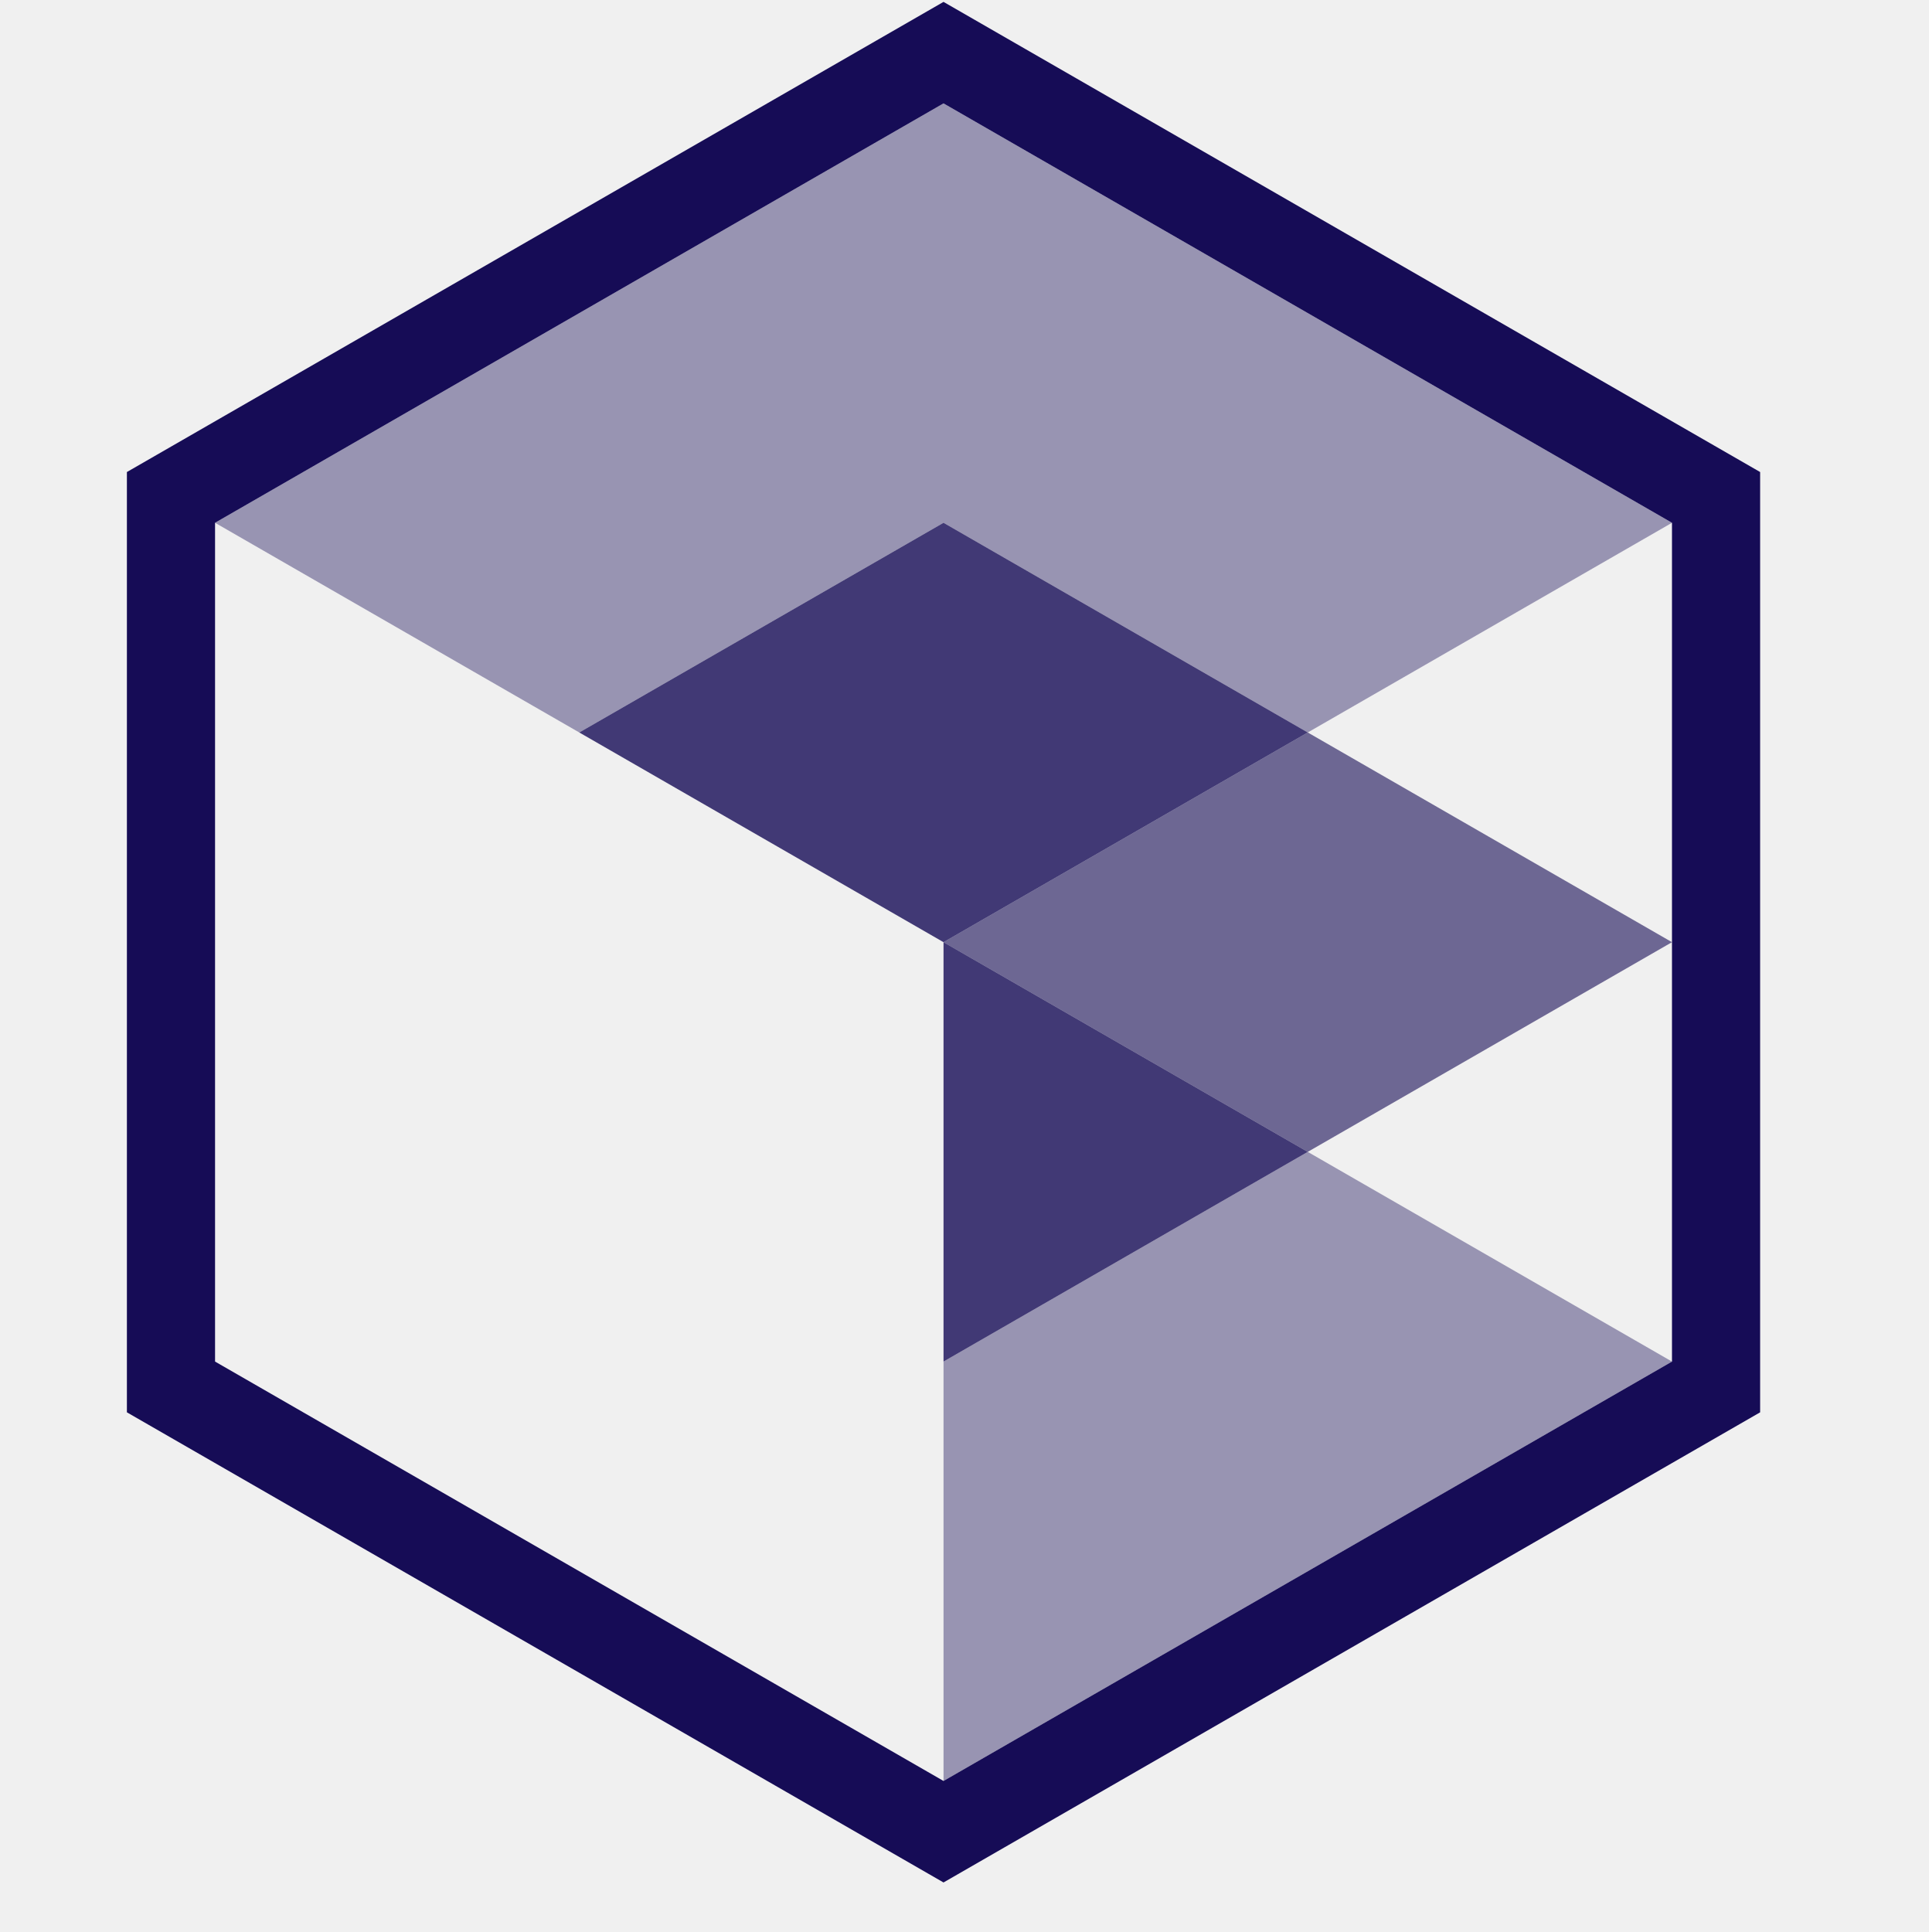
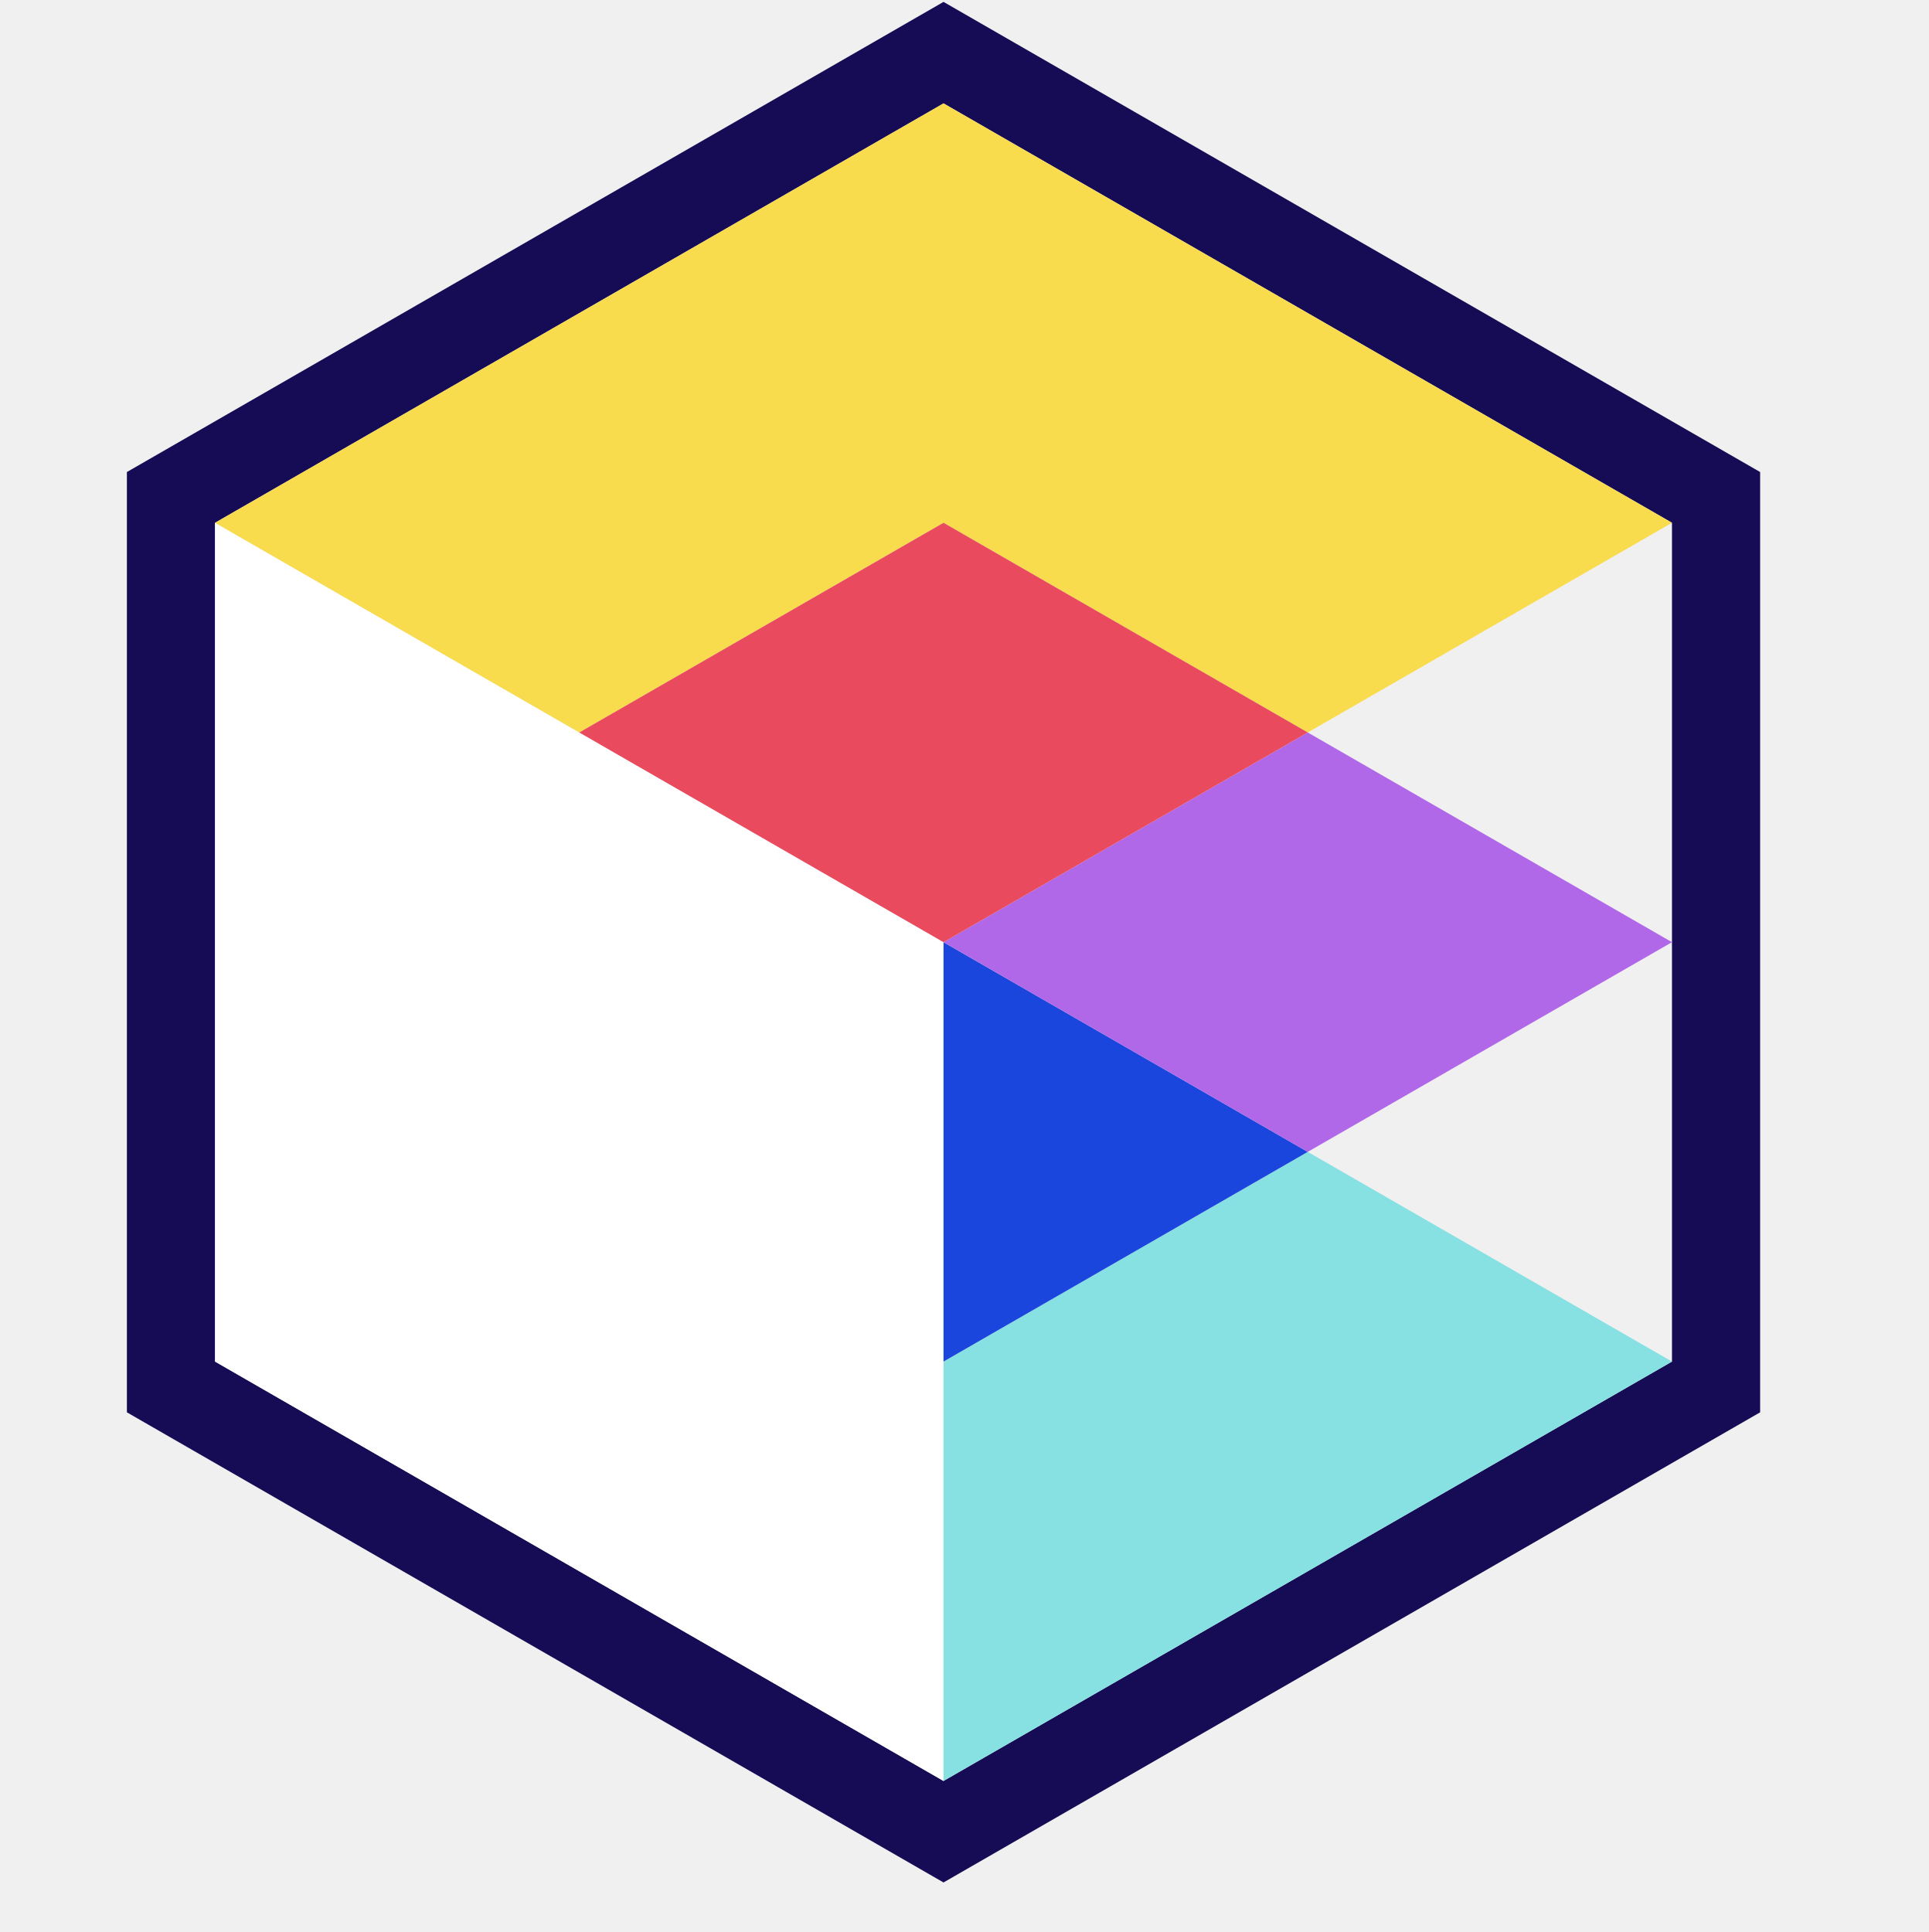
<svg xmlns="http://www.w3.org/2000/svg" width="525" height="526" viewBox="0 0 525 526" fill="none">
  <path fill-rule="evenodd" clip-rule="evenodd" d="M256.867 0.514L479.187 128.514V384.514L256.867 512.514L34.547 384.514V128.514L256.867 0.514ZM455.187 142.332L256.867 28.149L58.547 142.332V370.696L256.867 484.878L455.187 370.696V142.332Z" fill="#160C56" />
-   <path d="M356.027 427.788L455.187 370.697L356.027 313.606L256.867 370.697V484.879L356.027 427.788Z" fill="#160C56" fill-opacity="0.4" />
-   <path d="M256.867 256.515V370.697L356.027 313.606L256.867 256.515Z" fill="#160C56" fill-opacity="0.8" />
-   <path d="M356.027 199.423L256.867 256.515L356.027 313.606L455.187 256.515L356.027 199.423Z" fill="#160C56" fill-opacity="0.6" />
-   <path d="M356.027 85.241L256.867 28.15L157.707 85.241L58.547 142.332L157.707 199.423L256.867 142.332L356.027 199.423L455.187 142.332L356.027 85.241Z" fill="#160C56" fill-opacity="0.4" />
-   <path d="M256.867 256.515L356.027 199.423L256.867 142.332L157.707 199.423L256.867 256.515Z" fill="#160C56" fill-opacity="0.8" />
+   <path fill-rule="evenodd" clip-rule="evenodd" d="M256.867 484.879V370.697V256.515L157.707 199.423L58.547 142.332V256.515V370.697L256.867 484.879Z" fill="white" />
+   <path d="M356.027 427.788L455.187 370.697L356.027 313.606L256.867 370.697V484.879L356.027 427.788Z" fill="#87E0E1" />
+   <path d="M256.867 256.515V370.697L356.027 313.606L256.867 256.515Z" fill="#1B46DD" />
+   <path d="M356.027 199.423L256.867 256.515L356.027 313.606L455.187 256.515L356.027 199.423Z" fill="#B068E9" />
+   <path d="M356.027 85.241L256.867 28.15L157.707 85.241L58.547 142.332L157.707 199.423L256.867 142.332L356.027 199.423L455.187 142.332L356.027 85.241Z" fill="#F9DB4E" />
+   <path d="M256.867 256.515L356.027 199.423L256.867 142.332L157.707 199.423L256.867 256.515Z" fill="#E94A5D" />
</svg>
